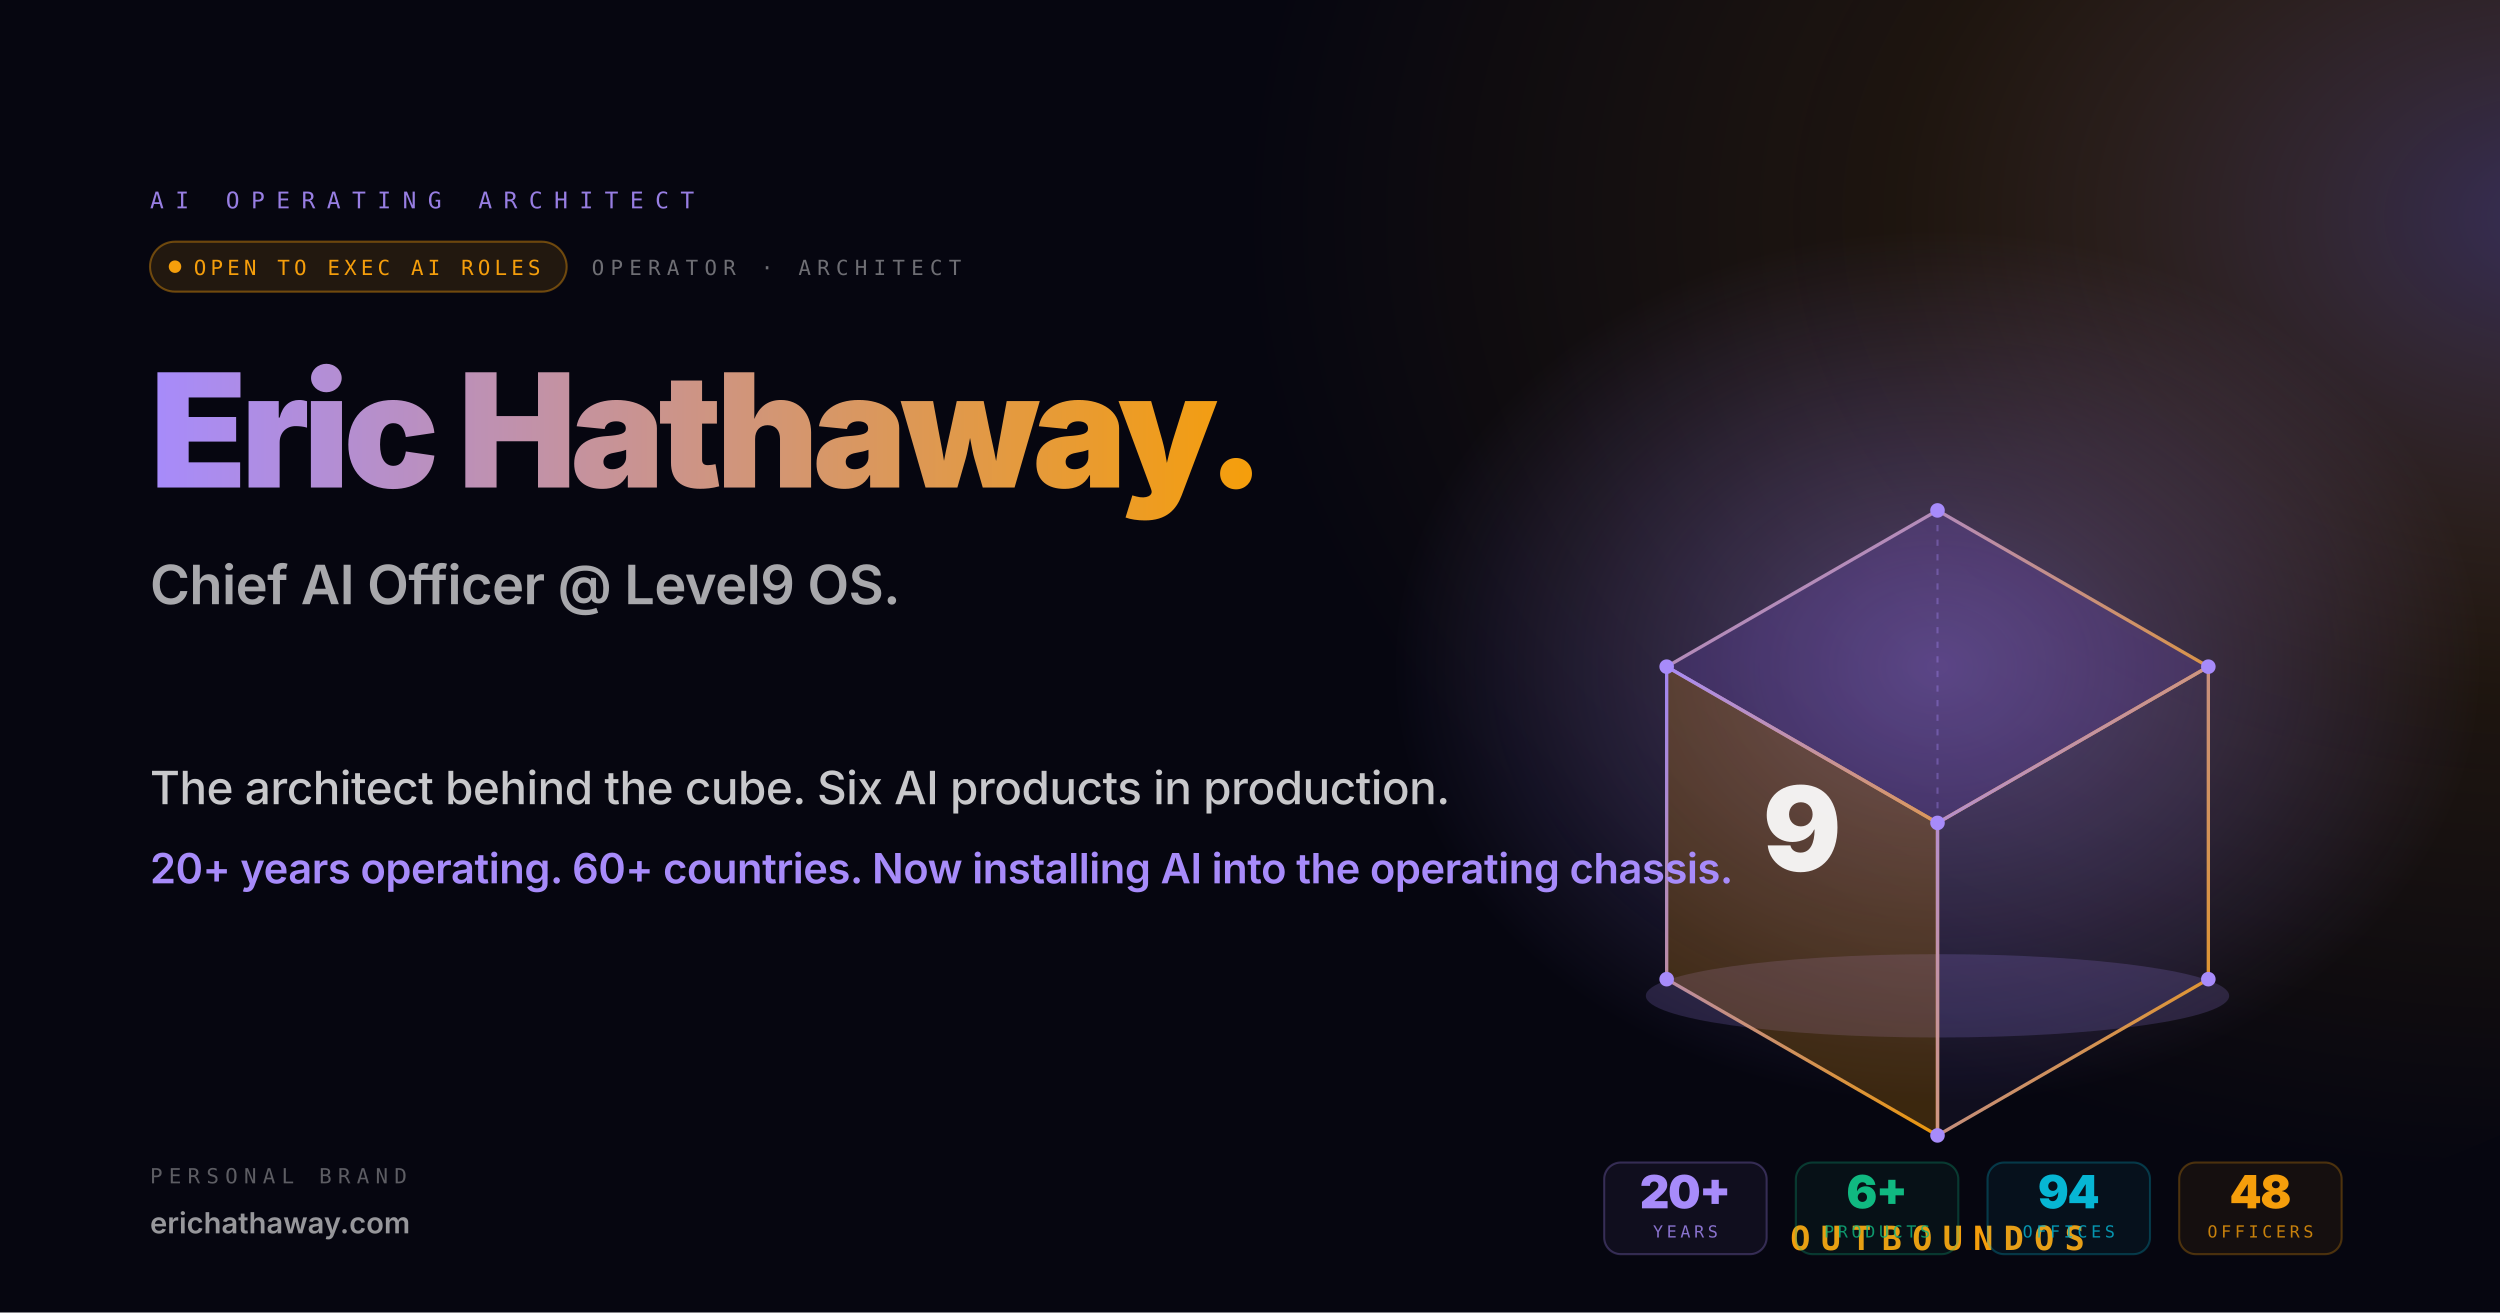
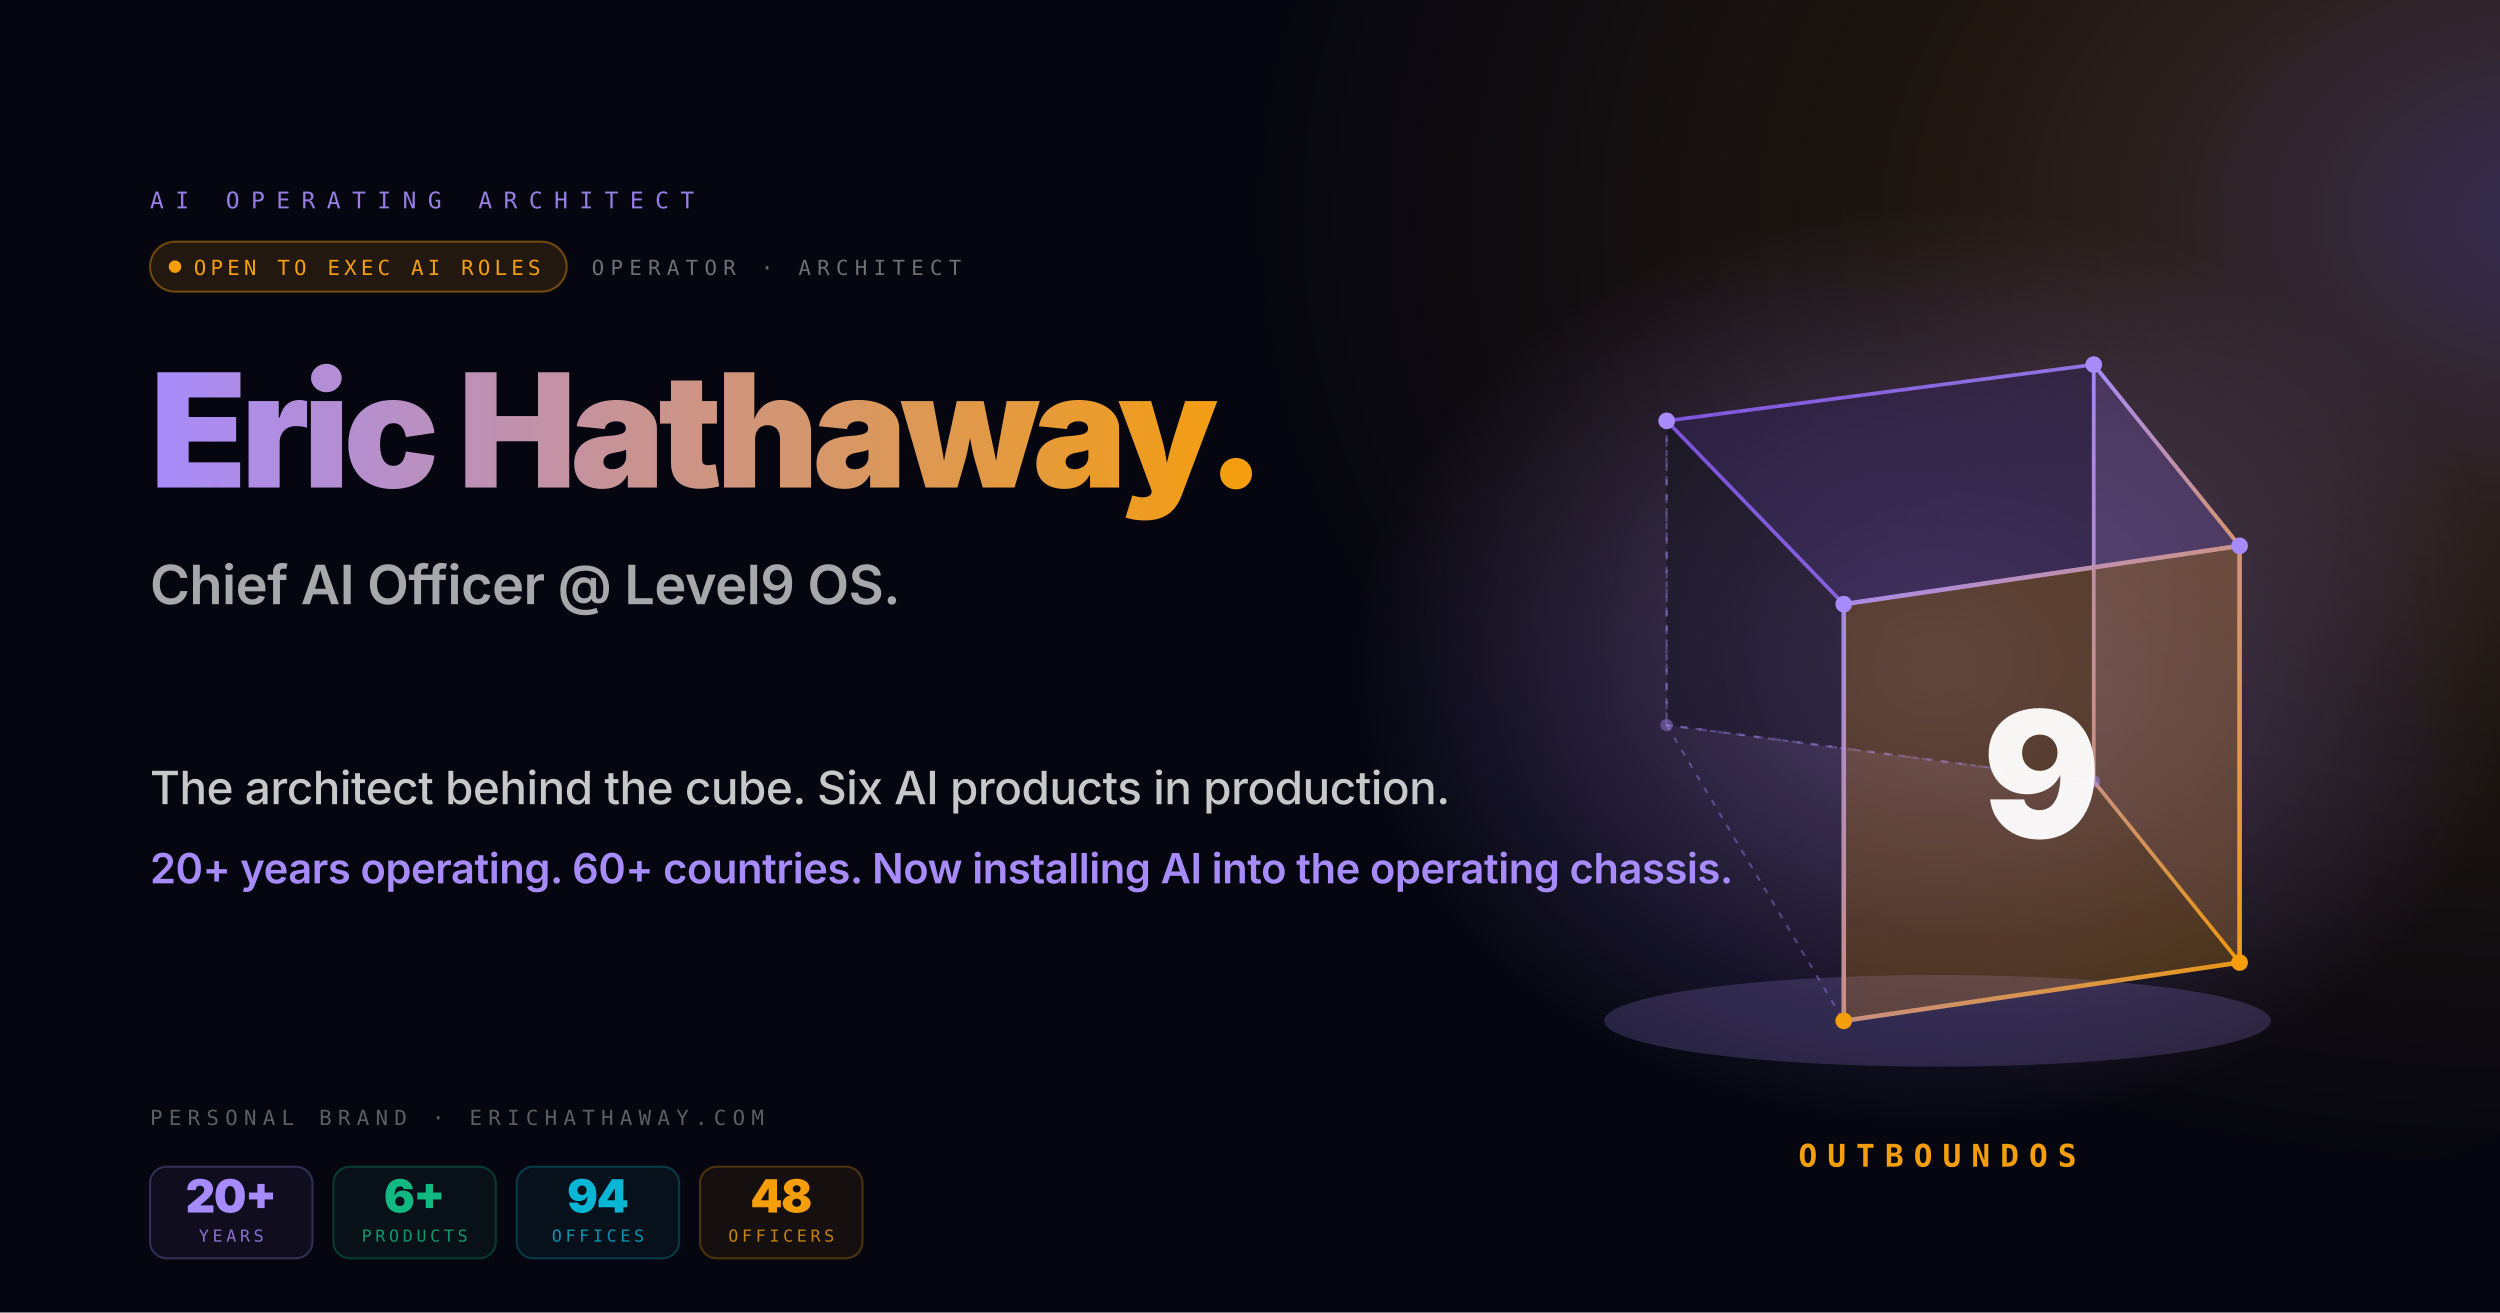
<svg xmlns="http://www.w3.org/2000/svg" viewBox="0 0 1200 630" role="img" aria-label="Eric Hathaway · AI Operating Architect">
  <defs>
    <linearGradient id="ehName" x1="0%" y1="0%" x2="100%" y2="0%">
      <stop offset="0%" stop-color="#a78bfa" />
      <stop offset="100%" stop-color="#f59e0b" />
    </linearGradient>
-     <linearGradient id="ehEdge" x1="0%" y1="0%" x2="100%" y2="100%">
+     <linearGradient id="ehEdgeFront" x1="0%" y1="0%" x2="100%" y2="100%">
      <stop offset="0%" stop-color="#a78bfa" stop-opacity="0.95" />
      <stop offset="100%" stop-color="#f59e0b" stop-opacity="0.95" />
+     </linearGradient>
+     <linearGradient id="ehEdgeTop" x1="0%" y1="0%" x2="100%" y2="0%">
+       <stop offset="0%" stop-color="#8b5cf6" stop-opacity="0.85" />
+       <stop offset="100%" stop-color="#a78bfa" stop-opacity="0.85" />
    </linearGradient>
    <radialGradient id="ehCubeGlow" cx="50%" cy="50%" r="50%">
      <stop offset="0%" stop-color="#a78bfa" stop-opacity="0.40" />
      <stop offset="100%" stop-color="#a78bfa" stop-opacity="0" />
    </radialGradient>
    <radialGradient id="ehBgGlow" cx="78%" cy="35%" r="60%">
      <stop offset="0%" stop-color="#a78bfa" stop-opacity="0.30" />
      <stop offset="50%" stop-color="#f59e0b" stop-opacity="0.10" />
      <stop offset="100%" stop-color="#f59e0b" stop-opacity="0" />
    </radialGradient>
  </defs>
  <rect width="1200" height="630" fill="#060610" />
  <ellipse cx="930" cy="220" rx="520" ry="380" fill="url(#ehBgGlow)" />
  <g transform="translate(930 320)">
-     <ellipse cx="0" cy="0" rx="260" ry="210" fill="url(#ehCubeGlow)" />
-     <ellipse cx="0" cy="158" rx="140" ry="20" fill="#a78bfa" opacity="0.18" />
-     <polygon points="-130,0 0,-75 130,0 0,75" fill="#8b5cf6" fill-opacity="0.18" stroke="url(#ehEdge)" stroke-width="1.6" />
-     <polygon points="-130,0 0,75 0,225 -130,150" fill="#f59e0b" fill-opacity="0.22" stroke="url(#ehEdge)" stroke-width="1.6" />
-     <polygon points="0,75 130,0 130,150 0,225" fill="#a78bfa" fill-opacity="0.06" stroke="url(#ehEdge)" stroke-width="1.6" />
-     <line x1="0" y1="-75" x2="0" y2="75" stroke="rgba(167,139,250,0.35)" stroke-width="1" stroke-dasharray="3 4" />
-     <circle cx="-130" cy="0" r="3.5" fill="#a78bfa" />
-     <circle cx="0" cy="-75" r="3.5" fill="#a78bfa" />
-     <circle cx="130" cy="0" r="3.5" fill="#a78bfa" />
-     <circle cx="0" cy="75" r="3.5" fill="#a78bfa" />
-     <circle cx="-130" cy="150" r="3.5" fill="#a78bfa" />
-     <circle cx="0" cy="225" r="3.5" fill="#a78bfa" />
-     <circle cx="130" cy="150" r="3.5" fill="#a78bfa" />
-     <text x="-65" y="98" text-anchor="middle" font-family="Inter, system-ui, sans-serif" font-weight="900" font-size="56" letter-spacing="-2.24" fill="rgba(255,255,255,0.92)">
+     <ellipse cx="0" cy="0" rx="280" ry="220" fill="url(#ehCubeGlow)" />
+     <ellipse cx="0" cy="170" rx="160" ry="22" fill="#a78bfa" opacity="0.20" />
+     <polygon points="-130,-118 75,-145 75,55 -130,28" fill="#0d0d18" fill-opacity="0.4" stroke="rgba(167,139,250,0.30)" stroke-width="1.2" stroke-dasharray="4 5" />
+     <polygon points="-130,-118 75,-145 145,-58 -45,-30" fill="#8b5cf6" fill-opacity="0.14" stroke="url(#ehEdgeTop)" stroke-width="1.8" />
+     <polygon points="75,-145 75,55 145,142 145,-58" fill="#a78bfa" fill-opacity="0.08" stroke="url(#ehEdgeFront)" stroke-width="1.8" />
+     <polygon points="-45,-30 145,-58 145,142 -45,170" fill="#f59e0b" fill-opacity="0.22" stroke="url(#ehEdgeFront)" stroke-width="2.2" />
+     <line x1="-130" y1="-118" x2="-130" y2="28" stroke="rgba(167,139,250,0.40)" stroke-width="1" stroke-dasharray="3 4" />
+     <line x1="-130" y1="28" x2="-45" y2="170" stroke="rgba(167,139,250,0.40)" stroke-width="1" stroke-dasharray="3 4" />
+     <line x1="-130" y1="28" x2="75" y2="55" stroke="rgba(167,139,250,0.40)" stroke-width="1" stroke-dasharray="3 4" />
+     <circle cx="-130" cy="-118" r="4" fill="#a78bfa" />
+     <circle cx="75" cy="-145" r="4" fill="#a78bfa" />
+     <circle cx="145" cy="-58" r="4" fill="#a78bfa" />
+     <circle cx="-45" cy="-30" r="4" fill="#a78bfa" />
+     <circle cx="-45" cy="170" r="4" fill="#f59e0b" />
+     <circle cx="145" cy="142" r="4" fill="#f59e0b" />
+     <circle cx="75" cy="55" r="3" fill="rgba(167,139,250,0.50)" />
+     <circle cx="-130" cy="28" r="3" fill="rgba(167,139,250,0.40)" />
+     <text x="50" y="82" text-anchor="middle" font-family="Inter, system-ui, sans-serif" font-weight="900" font-size="84" letter-spacing="-3.36" fill="rgba(255,255,255,0.95)">
      9
    </text>
-     <text x="0" y="280" text-anchor="middle" font-family="'SF Mono', Menlo, monospace" font-weight="700" font-size="16" letter-spacing="5" fill="#f59e0b">
+     <text x="0" y="240" text-anchor="middle" font-family="'SF Mono', Menlo, monospace" font-weight="700" font-size="15" letter-spacing="4.8" fill="#f59e0b">
      OUTBOUNDOS
    </text>
  </g>
  <text x="72" y="100" font-family="'SF Mono', Menlo, monospace" font-size="11" letter-spacing="5.5" fill="#a78bfa" opacity="0.9">
    AI OPERATING ARCHITECT
  </text>
  <rect x="72" y="116" width="200" height="24" rx="12" fill="rgba(245,158,11,0.12)" stroke="rgba(245,158,11,0.4)" />
  <circle cx="84" cy="128" r="3" fill="#f59e0b" />
  <text x="93" y="132" font-family="'SF Mono', Menlo, monospace" font-size="10" letter-spacing="2" fill="#f59e0b">OPEN TO EXEC AI ROLES</text>
  <text x="284" y="132" font-family="'SF Mono', Menlo, monospace" font-size="10" letter-spacing="3" fill="rgba(255,255,255,0.42)">
    OPERATOR · ARCHITECT
  </text>
  <text x="72" y="234" font-family="Inter, system-ui, sans-serif" font-weight="900" font-size="76" letter-spacing="-3.04" fill="url(#ehName)">
    Eric Hathaway.
  </text>
  <text x="72" y="290" font-family="Inter, system-ui, sans-serif" font-weight="600" font-size="26" letter-spacing="-0.26" fill="rgba(255,255,255,0.65)">
    Chief AI Officer @ Level9 OS.
  </text>
  <text x="72" y="386" font-family="Inter, system-ui, sans-serif" font-weight="500" font-size="22" letter-spacing="-0.22" fill="rgba(255,255,255,0.78)">
    The architect behind the cube. Six AI products in production.
  </text>
  <text x="72" y="424" font-family="Inter, system-ui, sans-serif" font-weight="600" font-size="20" letter-spacing="-0.20" fill="#a78bfa">
    20+ years operating. 60+ countries. Now installing AI into the operating chassis.
  </text>
-   <text x="72" y="568" font-family="'SF Mono', Menlo, monospace" font-size="10" letter-spacing="3" fill="rgba(255,255,255,0.35)">
-     PERSONAL BRAND
+   <text x="72" y="540" font-family="'SF Mono', Menlo, monospace" font-size="10" letter-spacing="3" fill="rgba(255,255,255,0.35)">
+     PERSONAL BRAND · ERICHATHAWAY.COM
  </text>
-   <text x="72" y="592" font-family="Inter, system-ui, sans-serif" font-weight="600" font-size="14" fill="rgba(255,255,255,0.58)">
-     erichathaway.com
-   </text>
-   <g transform="translate(770 558)">
+   <g transform="translate(72 560)">
    <g transform="translate(0 0)">
      <rect width="78" height="44" rx="8" fill="#a78bfa10" stroke="#a78bfa45" />
      <text x="39" y="22" text-anchor="middle" font-family="Inter, system-ui, sans-serif" font-weight="900" font-size="22" letter-spacing="-0.66" fill="#a78bfa">20+</text>
      <text x="39" y="36" text-anchor="middle" font-family="'SF Mono', Menlo, monospace" font-size="8" letter-spacing="1.76" fill="#a78bfacc">YEARS</text>
    </g>
-     <g transform="translate(92 0)">
+     <g transform="translate(88 0)">
      <rect width="78" height="44" rx="8" fill="#10b98110" stroke="#10b98145" />
      <text x="39" y="22" text-anchor="middle" font-family="Inter, system-ui, sans-serif" font-weight="900" font-size="22" letter-spacing="-0.66" fill="#10b981">6+</text>
      <text x="39" y="36" text-anchor="middle" font-family="'SF Mono', Menlo, monospace" font-size="8" letter-spacing="1.76" fill="#10b981cc">PRODUCTS</text>
    </g>
-     <g transform="translate(184 0)">
+     <g transform="translate(176 0)">
      <rect width="78" height="44" rx="8" fill="#06b6d410" stroke="#06b6d445" />
      <text x="39" y="22" text-anchor="middle" font-family="Inter, system-ui, sans-serif" font-weight="900" font-size="22" letter-spacing="-0.66" fill="#06b6d4">94</text>
      <text x="39" y="36" text-anchor="middle" font-family="'SF Mono', Menlo, monospace" font-size="8" letter-spacing="1.76" fill="#06b6d4cc">OFFICES</text>
    </g>
-     <g transform="translate(276 0)">
+     <g transform="translate(264 0)">
      <rect width="78" height="44" rx="8" fill="#f59e0b10" stroke="#f59e0b45" />
      <text x="39" y="22" text-anchor="middle" font-family="Inter, system-ui, sans-serif" font-weight="900" font-size="22" letter-spacing="-0.66" fill="#f59e0b">48</text>
      <text x="39" y="36" text-anchor="middle" font-family="'SF Mono', Menlo, monospace" font-size="8" letter-spacing="1.76" fill="#f59e0bcc">OFFICERS</text>
    </g>
  </g>
</svg>
